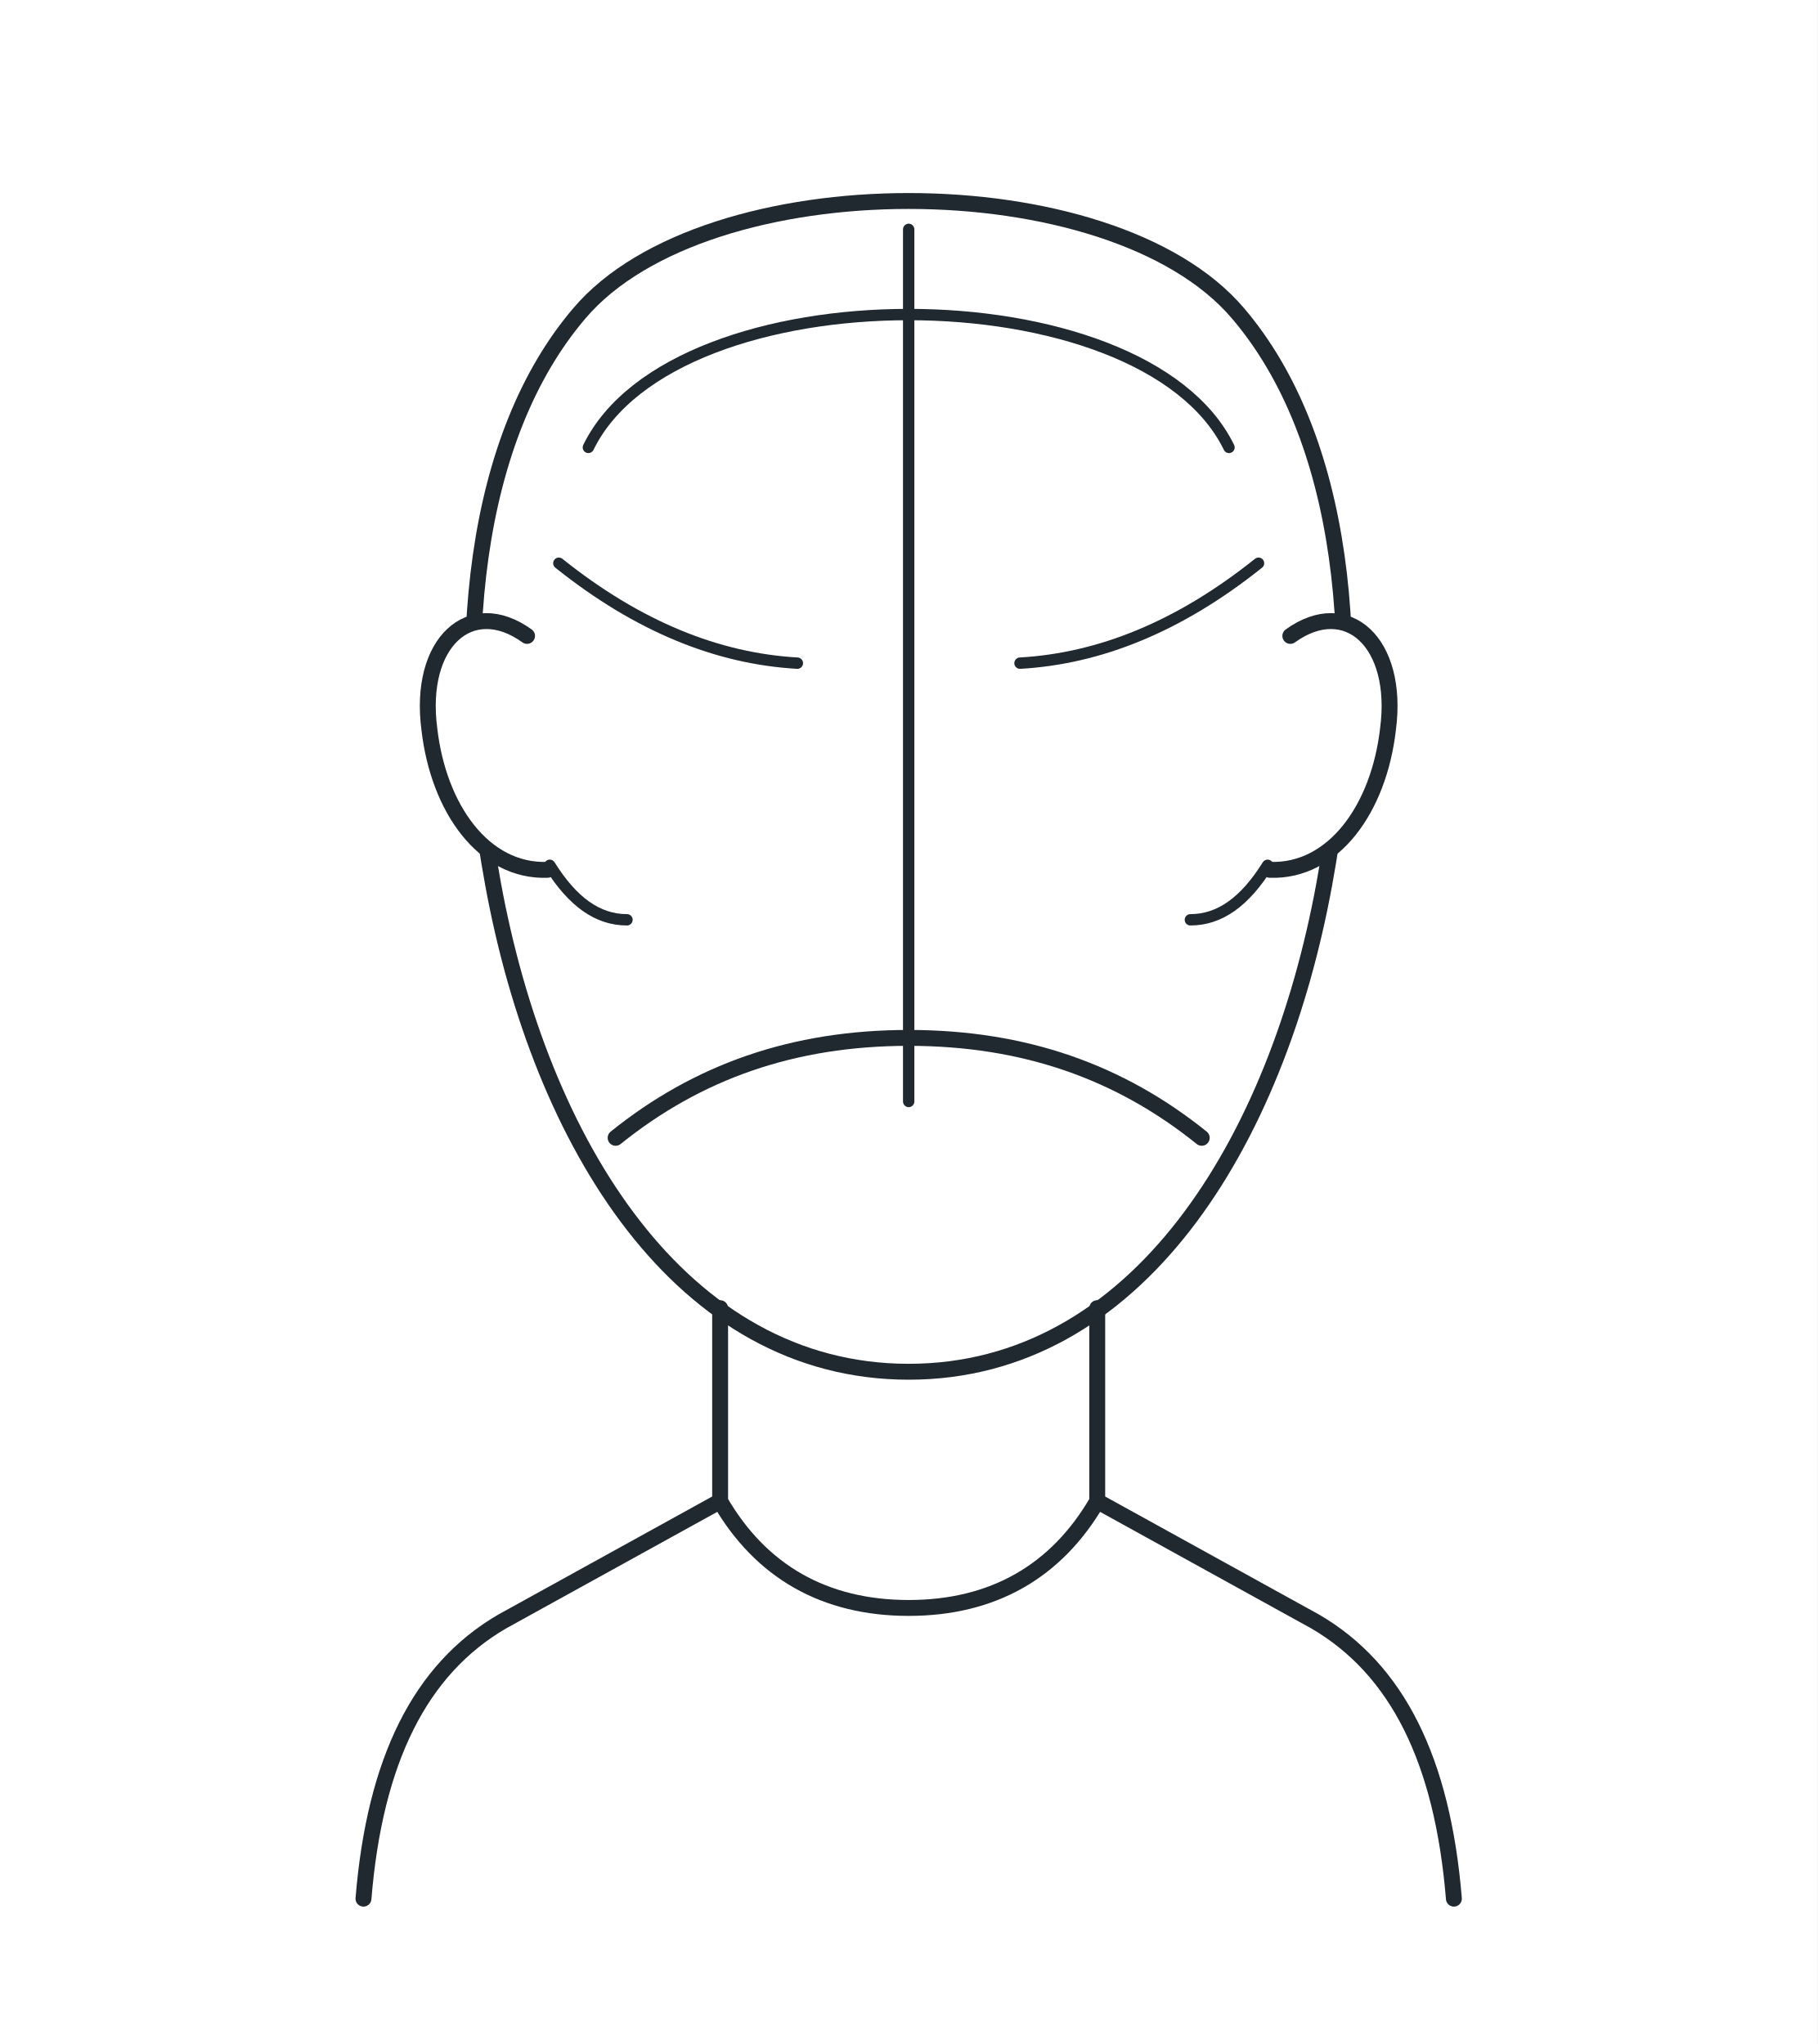
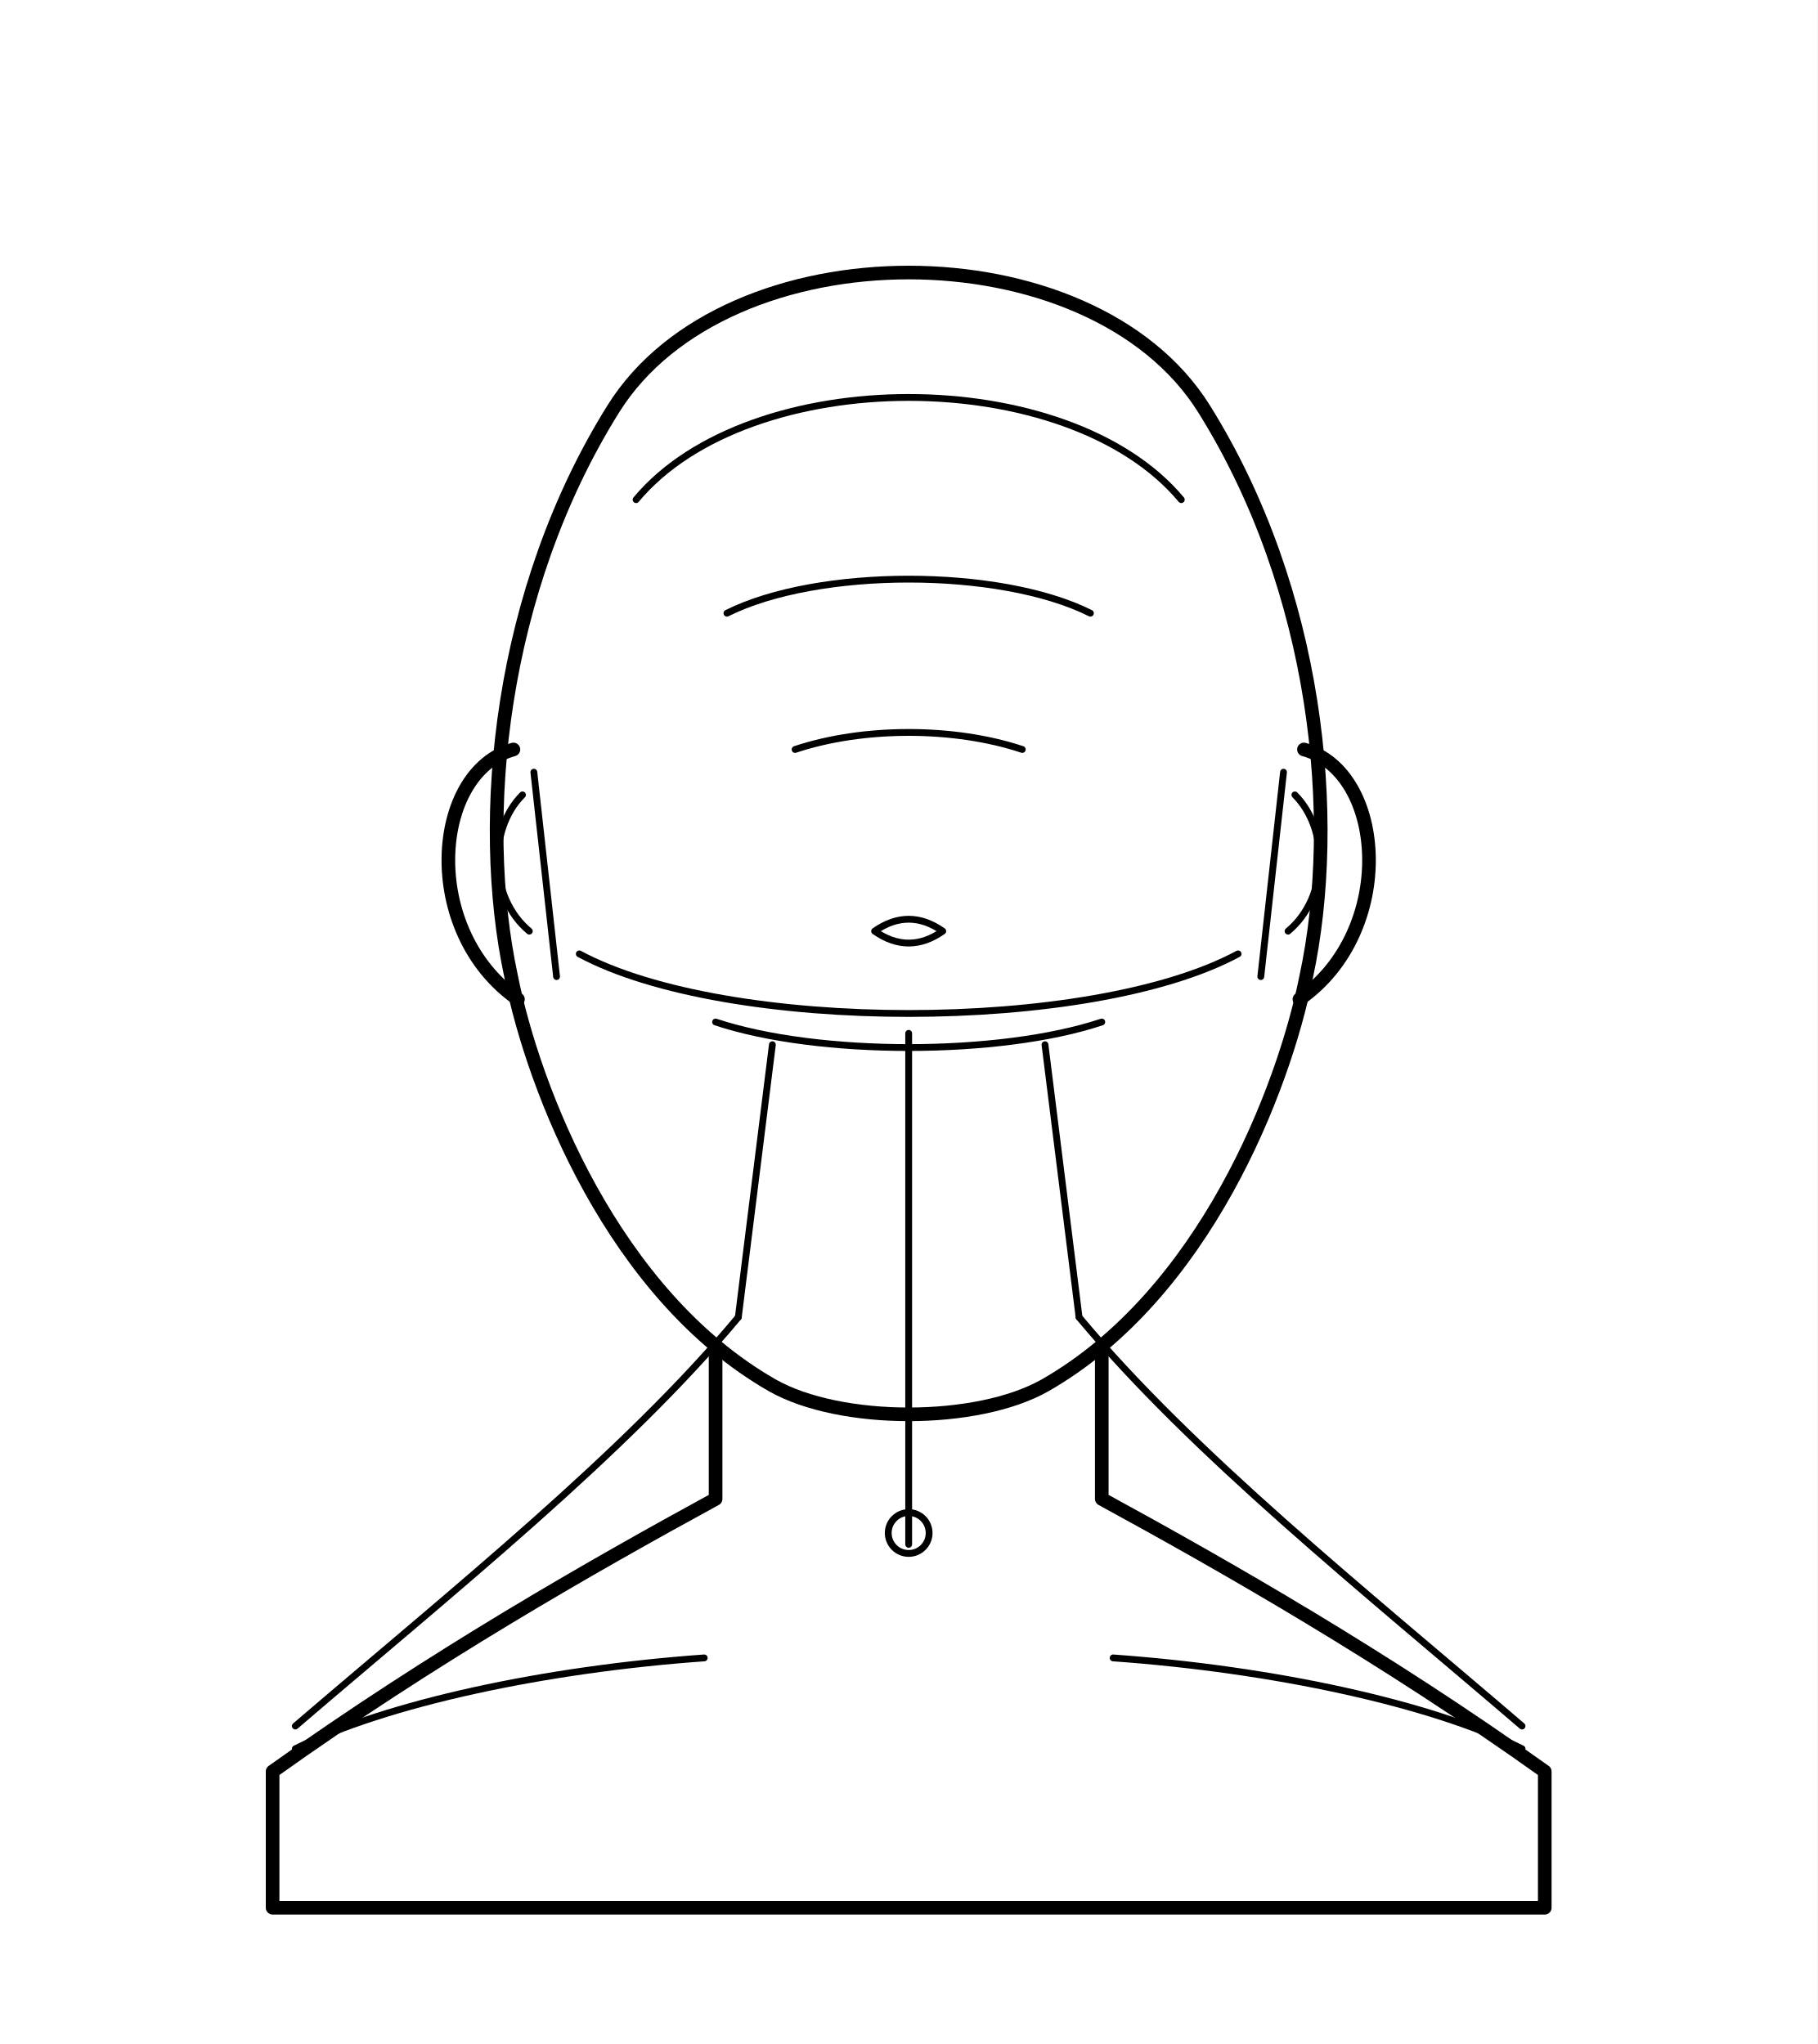
<svg xmlns="http://www.w3.org/2000/svg" width="800" height="900" viewBox="0 0 800 900">
-   <rect width="800" height="900" fill="#fff" />
-   <g fill="#fff" stroke="#202830" stroke-width="7" stroke-linecap="round" stroke-linejoin="round">
-     <path d="M255 138c-46 54-57 147-38 251 21 115 83 215 183 215s162-100 183-215c19-104 8-197-38-251-56-66-234-66-290 0Z" />
-     <path d="M232 280c-25-18-48 3-43 41 4 35 24 63 52 62M568 280c25-18 48 3 43 41-4 35-24 63-52 62" />
-     <path d="M259 197c38-78 244-78 282 0M246 248c35 28 70 42 105 44M554 248c-35 28-70 42-105 44M400 101v384" fill="none" stroke-width="5" />
-     <path d="M271 501c36-29 78-44 129-44s93 15 129 44M317 576v85l-96 53c-36 21-56 61-61 122M483 576v85l96 53c36 21 56 61 61 122M317 661c18 31 46 47 83 47s65-16 83-47" fill="none" />
-     <path d="M242 381c10 16 21 24 34 24M558 381c-10 16-21 24-34 24" fill="none" stroke-width="5" />
+   <rect width="800" height="900" fill="#ffffff" />
+   <g fill="none" stroke="#000000" stroke-width="6" stroke-linecap="round" stroke-linejoin="round">
+     <path d="M 270 180 C 220 260, 210 360, 225 430 C 235 480, 270 570, 340 610 C 370 627, 430 627, 460 610 C 530 570, 565 480, 575 430 C 590 360, 580 260, 530 180 C 480 100, 320 100, 270 180 Z" />
+     <path d="M 226 330 C 190 340, 185 410, 228 440" />
+     <path d="M 574 330 C 610 340, 615 410, 572 440" />
+     <path d="M 315 595 L 315 660 C 260 690, 190 730, 120 780 L 120 840 L 680 840 L 680 780 C 610 730, 540 690, 485 660 L 485 595" />
+   </g>
+   <g fill="none" stroke="#000000" stroke-width="3" stroke-linecap="round" stroke-linejoin="round">
+     <path d="M 280 220 C 330 160, 470 160, 520 220" />
+     <path d="M 320 270 C 360 250, 440 250, 480 270" />
+     <path d="M 350 330 C 380 320, 420 320, 450 330" />
+     <path d="M 255 420 C 320 455, 480 455, 545 420" />
+     <path d="M 315 450 C 360 465, 440 465, 485 450" />
+     <path d="M 385 410 C 395 403, 405 403, 415 410 C 405 417, 395 417, 385 410 Z" />
+     <path d="M 230 350 C 215 365, 215 395, 233 410" />
+     <path d="M 235 340 L 245 430" />
+     <path d="M 570 350 C 585 365, 585 395, 567 410" />
+     <path d="M 565 340 L 555 430" />
+     <path d="M 400 455 L 400 680" />
+     <circle cx="400" cy="675" r="9" />
+     <path d="M 325 580 C 275 640, 200 700, 130 760" />
+     <path d="M 475 580 C 525 640, 600 700, 670 760" />
+     <path d="M 340 460 L 325 580" />
+     <path d="M 460 460 L 475 580" />
+     <path d="M 310 730 C 240 735, 170 750, 130 770" />
+     <path d="M 490 730 C 560 735, 630 750, 670 770" />
  </g>
</svg>
